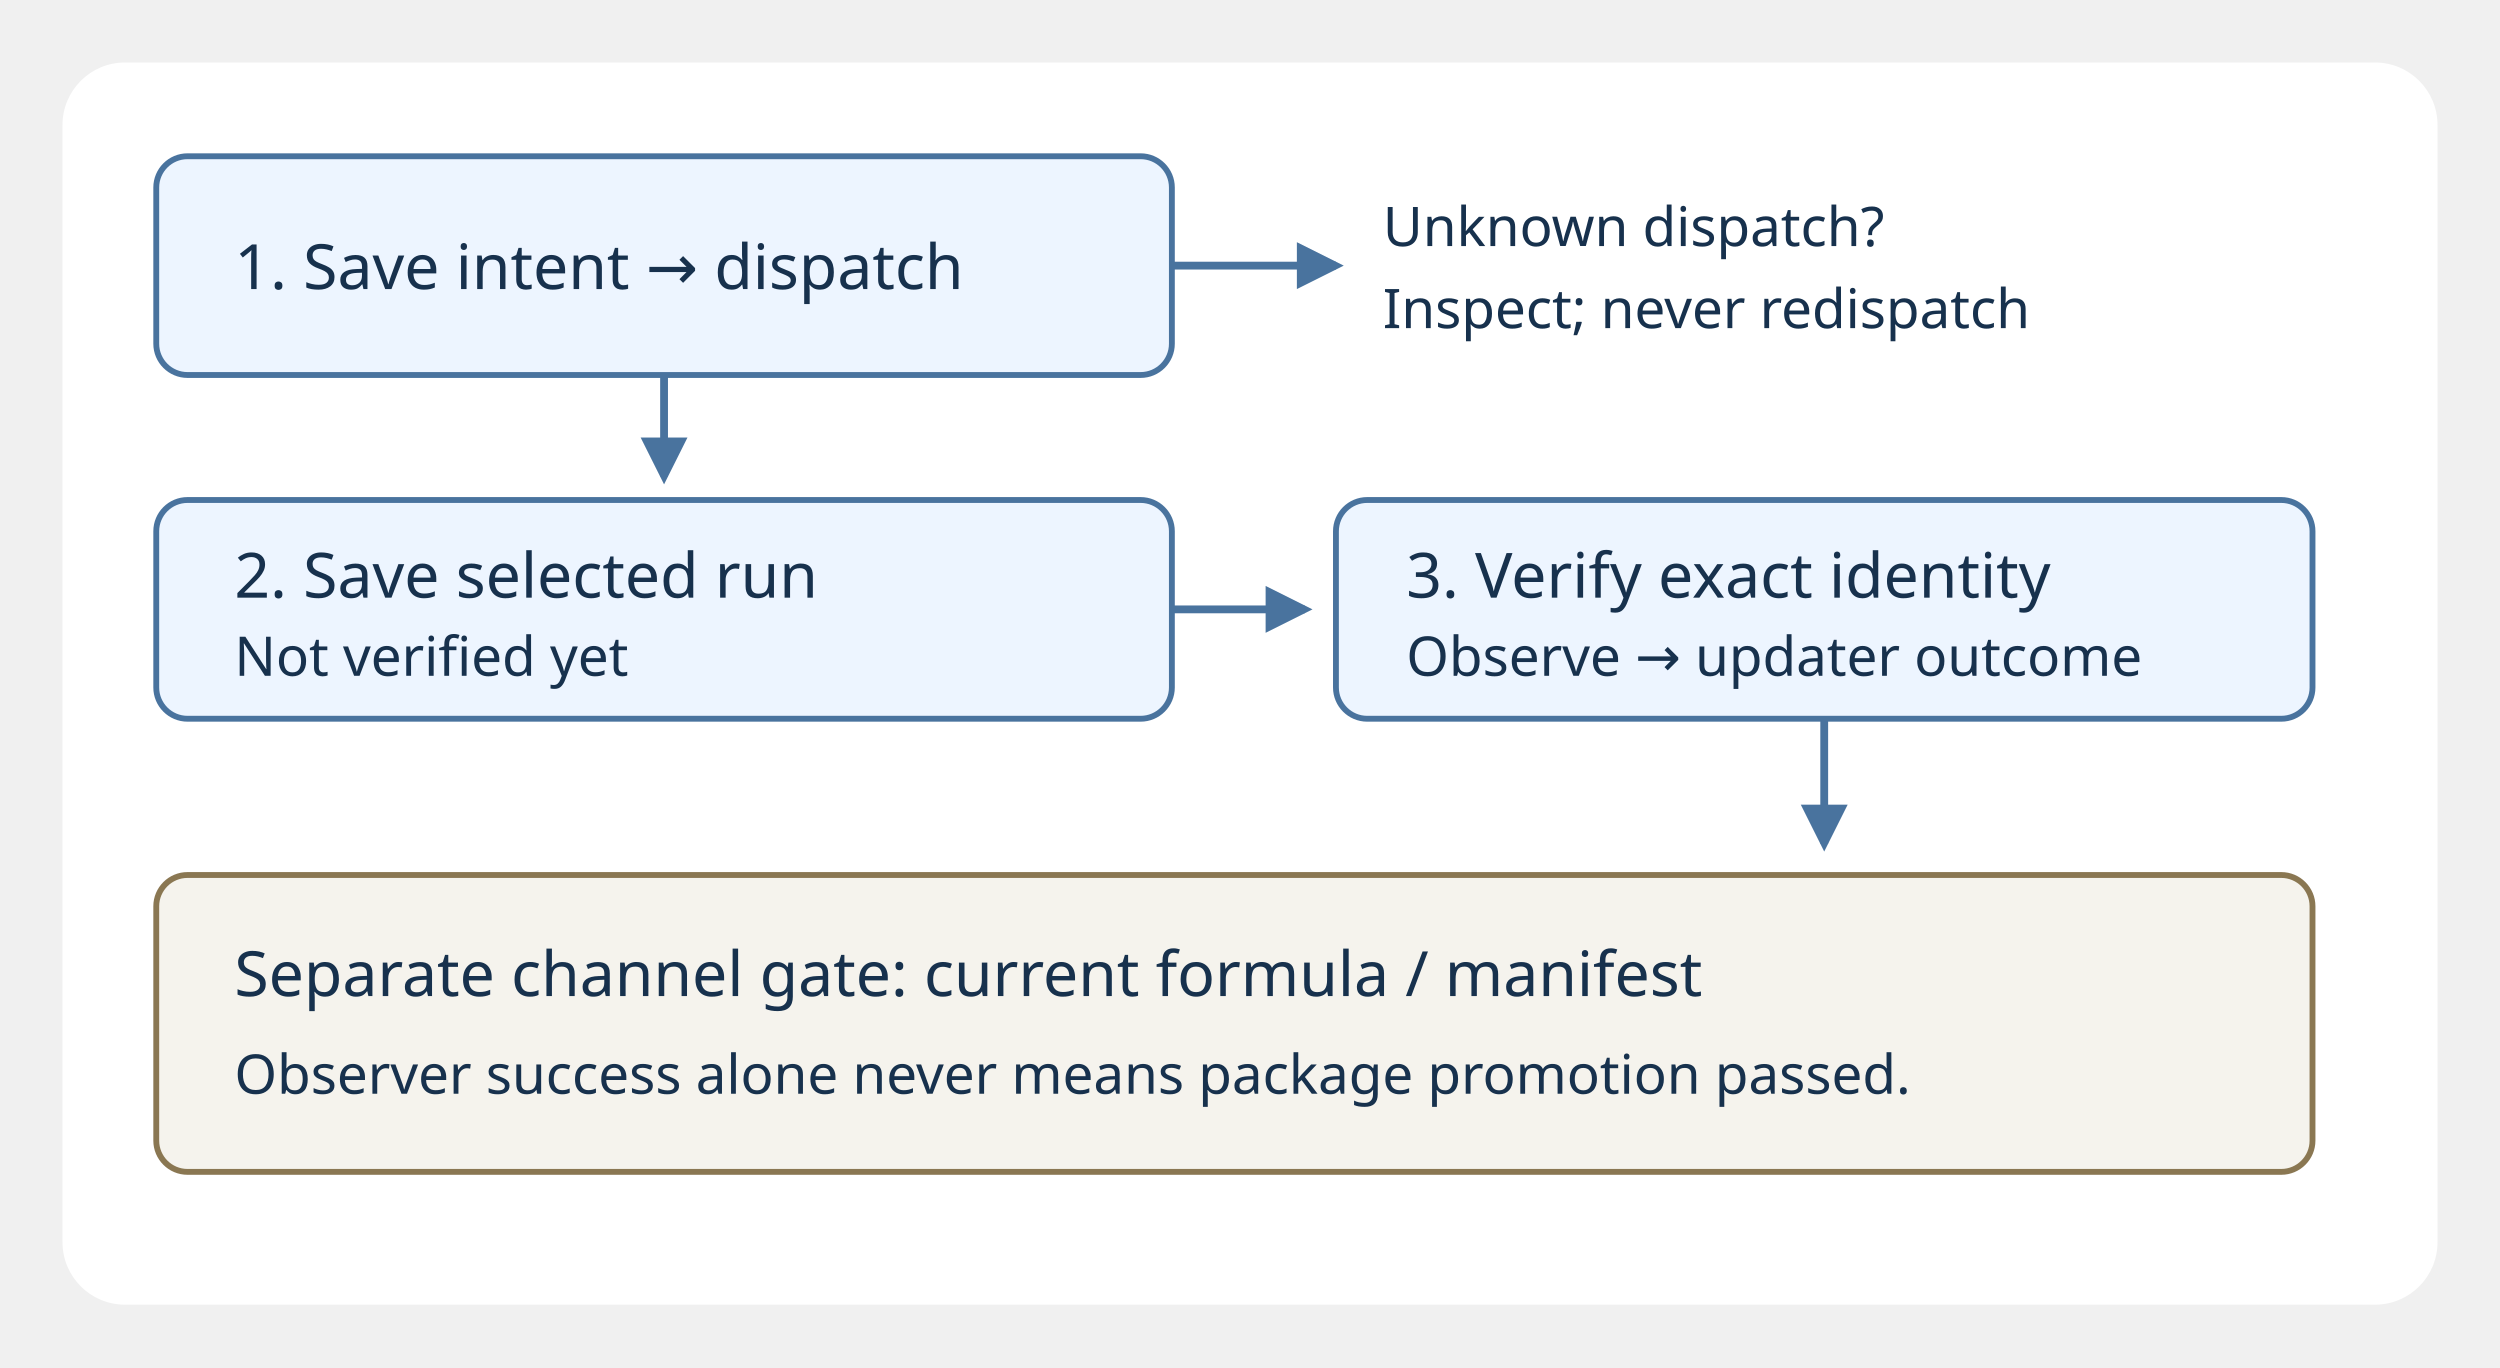
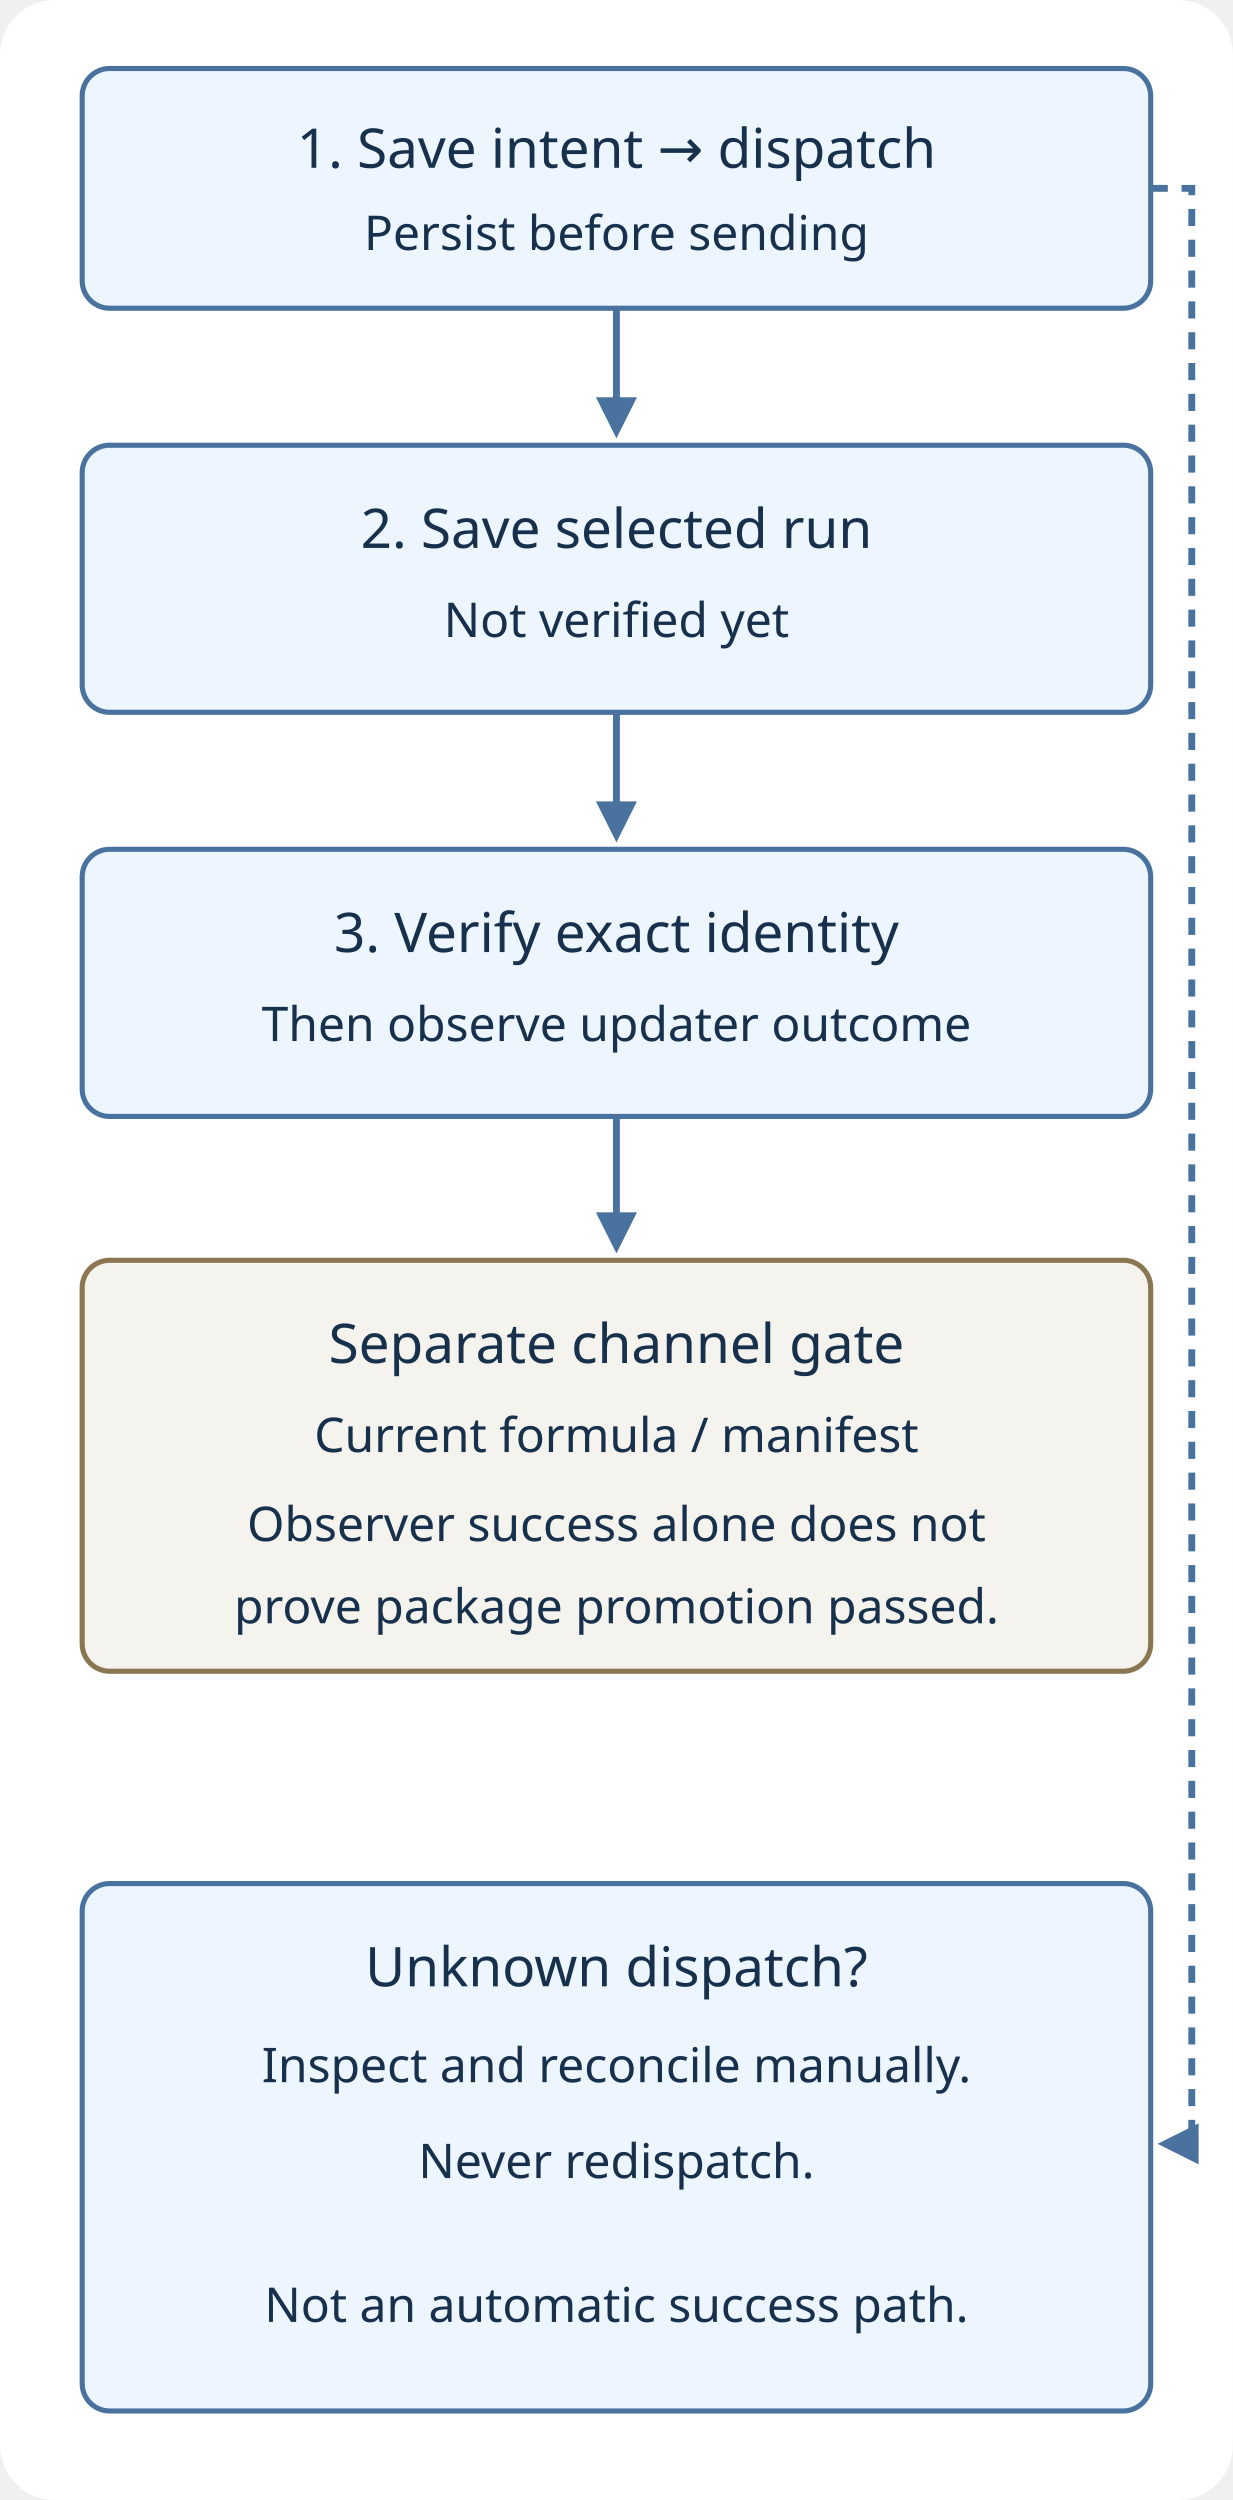
- <svg xmlns="http://www.w3.org/2000/svg" viewBox="0 0 640 350" role="img" aria-labelledby="title desc">
-   <style>text{font-family:system-ui,sans-serif;fill:#17314d;font-size:16px}.box{fill:#edf5ff;stroke:#49739e;stroke-width:1.5}.arrow{fill:none;stroke:#49739e;stroke-width:2}.small{font-size:14px}.separate{fill:#f5f3ed;stroke:#8a7752;stroke-width:1.5}</style>
+ <svg xmlns="http://www.w3.org/2000/svg" viewBox="0 0 360 730" role="img" aria-labelledby="title desc">
+   <style>text{font:16px system-ui,sans-serif;fill:#17314d;text-anchor:middle}.box{fill:#edf5ff;stroke:#49739e;stroke-width:1.5}.arrow{fill:none;stroke:#49739e;stroke-width:2}.small{font-size:14px}.separate{fill:#f5f3ed;stroke:#8a7752;stroke-width:1.5}</style>
  <defs>
    <marker id="tip" markerWidth="6" markerHeight="6" refX="5" refY="3" orient="auto">
      <path d="M0 0 6 3 0 6" fill="#49739e" />
    </marker>
  </defs>
-   <rect x="16" y="16" width="608" height="318" rx="16" fill="#fff" />
-   <rect class="box" x="40" y="40" width="260" height="56" rx="8" />
-   <text x="60" y="74">1. Save intent → dispatch</text>
-   <path class="arrow" d="M170 96V122" marker-end="url(#tip)" />
-   <rect class="box" x="40" y="128" width="260" height="56" rx="8" />
-   <text x="60" y="153">2. Save selected run</text>
-   <text class="small" x="60" y="173">Not verified yet</text>
-   <path class="arrow" d="M300 156H334" marker-end="url(#tip)" />
-   <rect class="box" x="342" y="128" width="250" height="56" rx="8" />
-   <text x="360" y="153">3. Verify exact identity</text>
-   <text class="small" x="360" y="173">Observe → updater outcome</text>
-   <path class="arrow" d="M300 68H342" marker-end="url(#tip)" />
-   <text class="small" x="354" y="63">Unknown dispatch?</text>
-   <text class="small" x="354" y="84">Inspect; never redispatch</text>
-   <path class="arrow" d="M467 184V216" marker-end="url(#tip)" />
-   <rect class="separate" x="40" y="224" width="552" height="76" rx="8" />
-   <text x="60" y="255">Separate channel gate: current formula / manifest</text>
-   <text class="small" x="60" y="280">Observer success alone never means package promotion passed.</text>
+   <rect width="360" height="730" rx="16" fill="#fff" />
+   <rect class="box" x="24" y="20" width="312" height="70" rx="8" />
+   <text x="180" y="49">1. Save intent → dispatch</text>
+   <text class="small" x="180" y="73">Persist before sending</text>
+   <rect class="box" x="24" y="130" width="312" height="78" rx="8" />
+   <text x="180" y="160">2. Save selected run</text>
+   <text class="small" x="180" y="186">Not verified yet</text>
+   <rect class="box" x="24" y="248" width="312" height="78" rx="8" />
+   <text x="180" y="278">3. Verify exact identity</text>
+   <text class="small" x="180" y="304">Then observe updater outcome</text>
+   <g class="arrow" marker-end="url(#tip)">
+     <path d="M180 90V126" />
+     <path d="M180 208V244" />
+   </g>
+   <rect class="separate" x="24" y="368" width="312" height="120" rx="8" />
+   <text x="180" y="398">Separate channel gate</text>
+   <text class="small" x="180" y="424">Current formula / manifest</text>
+   <text class="small" x="180" y="450">Observer success alone does not</text>
+   <text class="small" x="180" y="474">prove package promotion passed.</text>
+   <path class="arrow" d="M180 326V364" marker-end="url(#tip)" />
+   <rect class="box" x="24" y="550" width="312" height="154" rx="8" />
+   <text x="180" y="580">Unknown dispatch?</text>
+   <text class="small" x="180" y="608">Inspect and reconcile manually.</text>
+   <text class="small" x="180" y="636">Never redispatch.</text>
+   <text class="small" x="180" y="678">Not an automatic success path.</text>
+   <path class="arrow" stroke-dasharray="5 4" d="M336 55H348V626H340" marker-end="url(#tip)" />
</svg>
